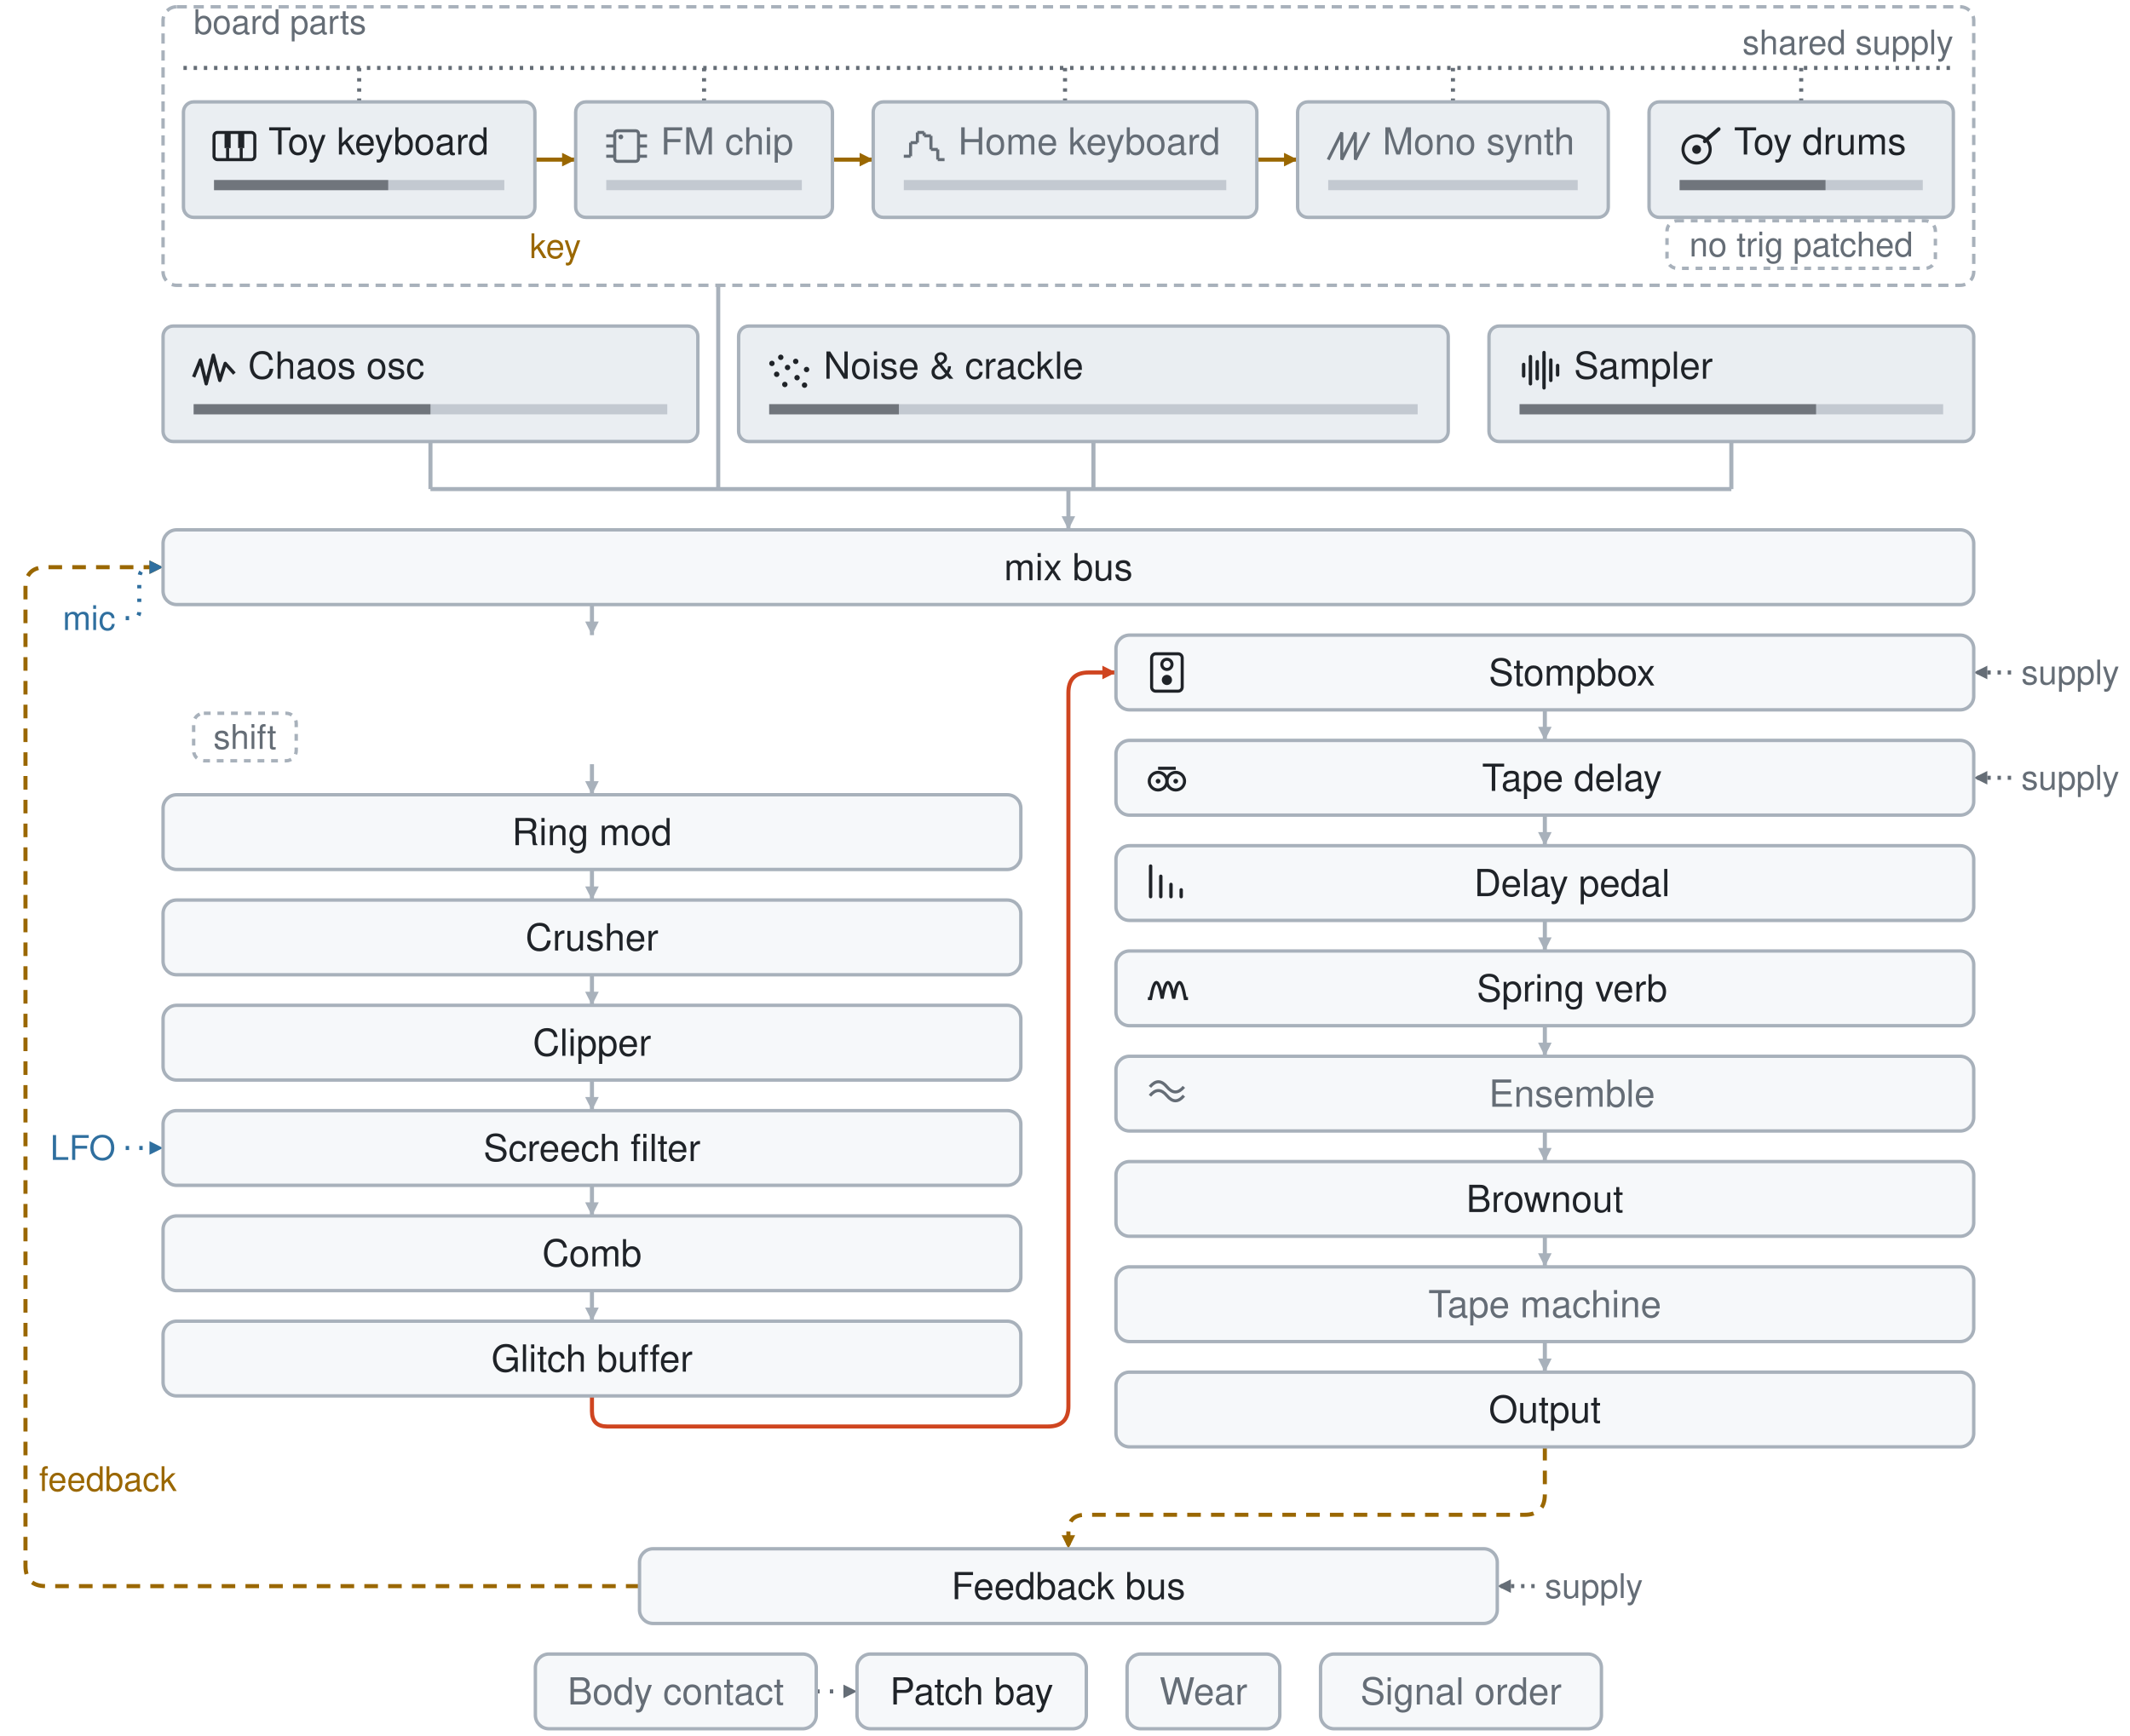
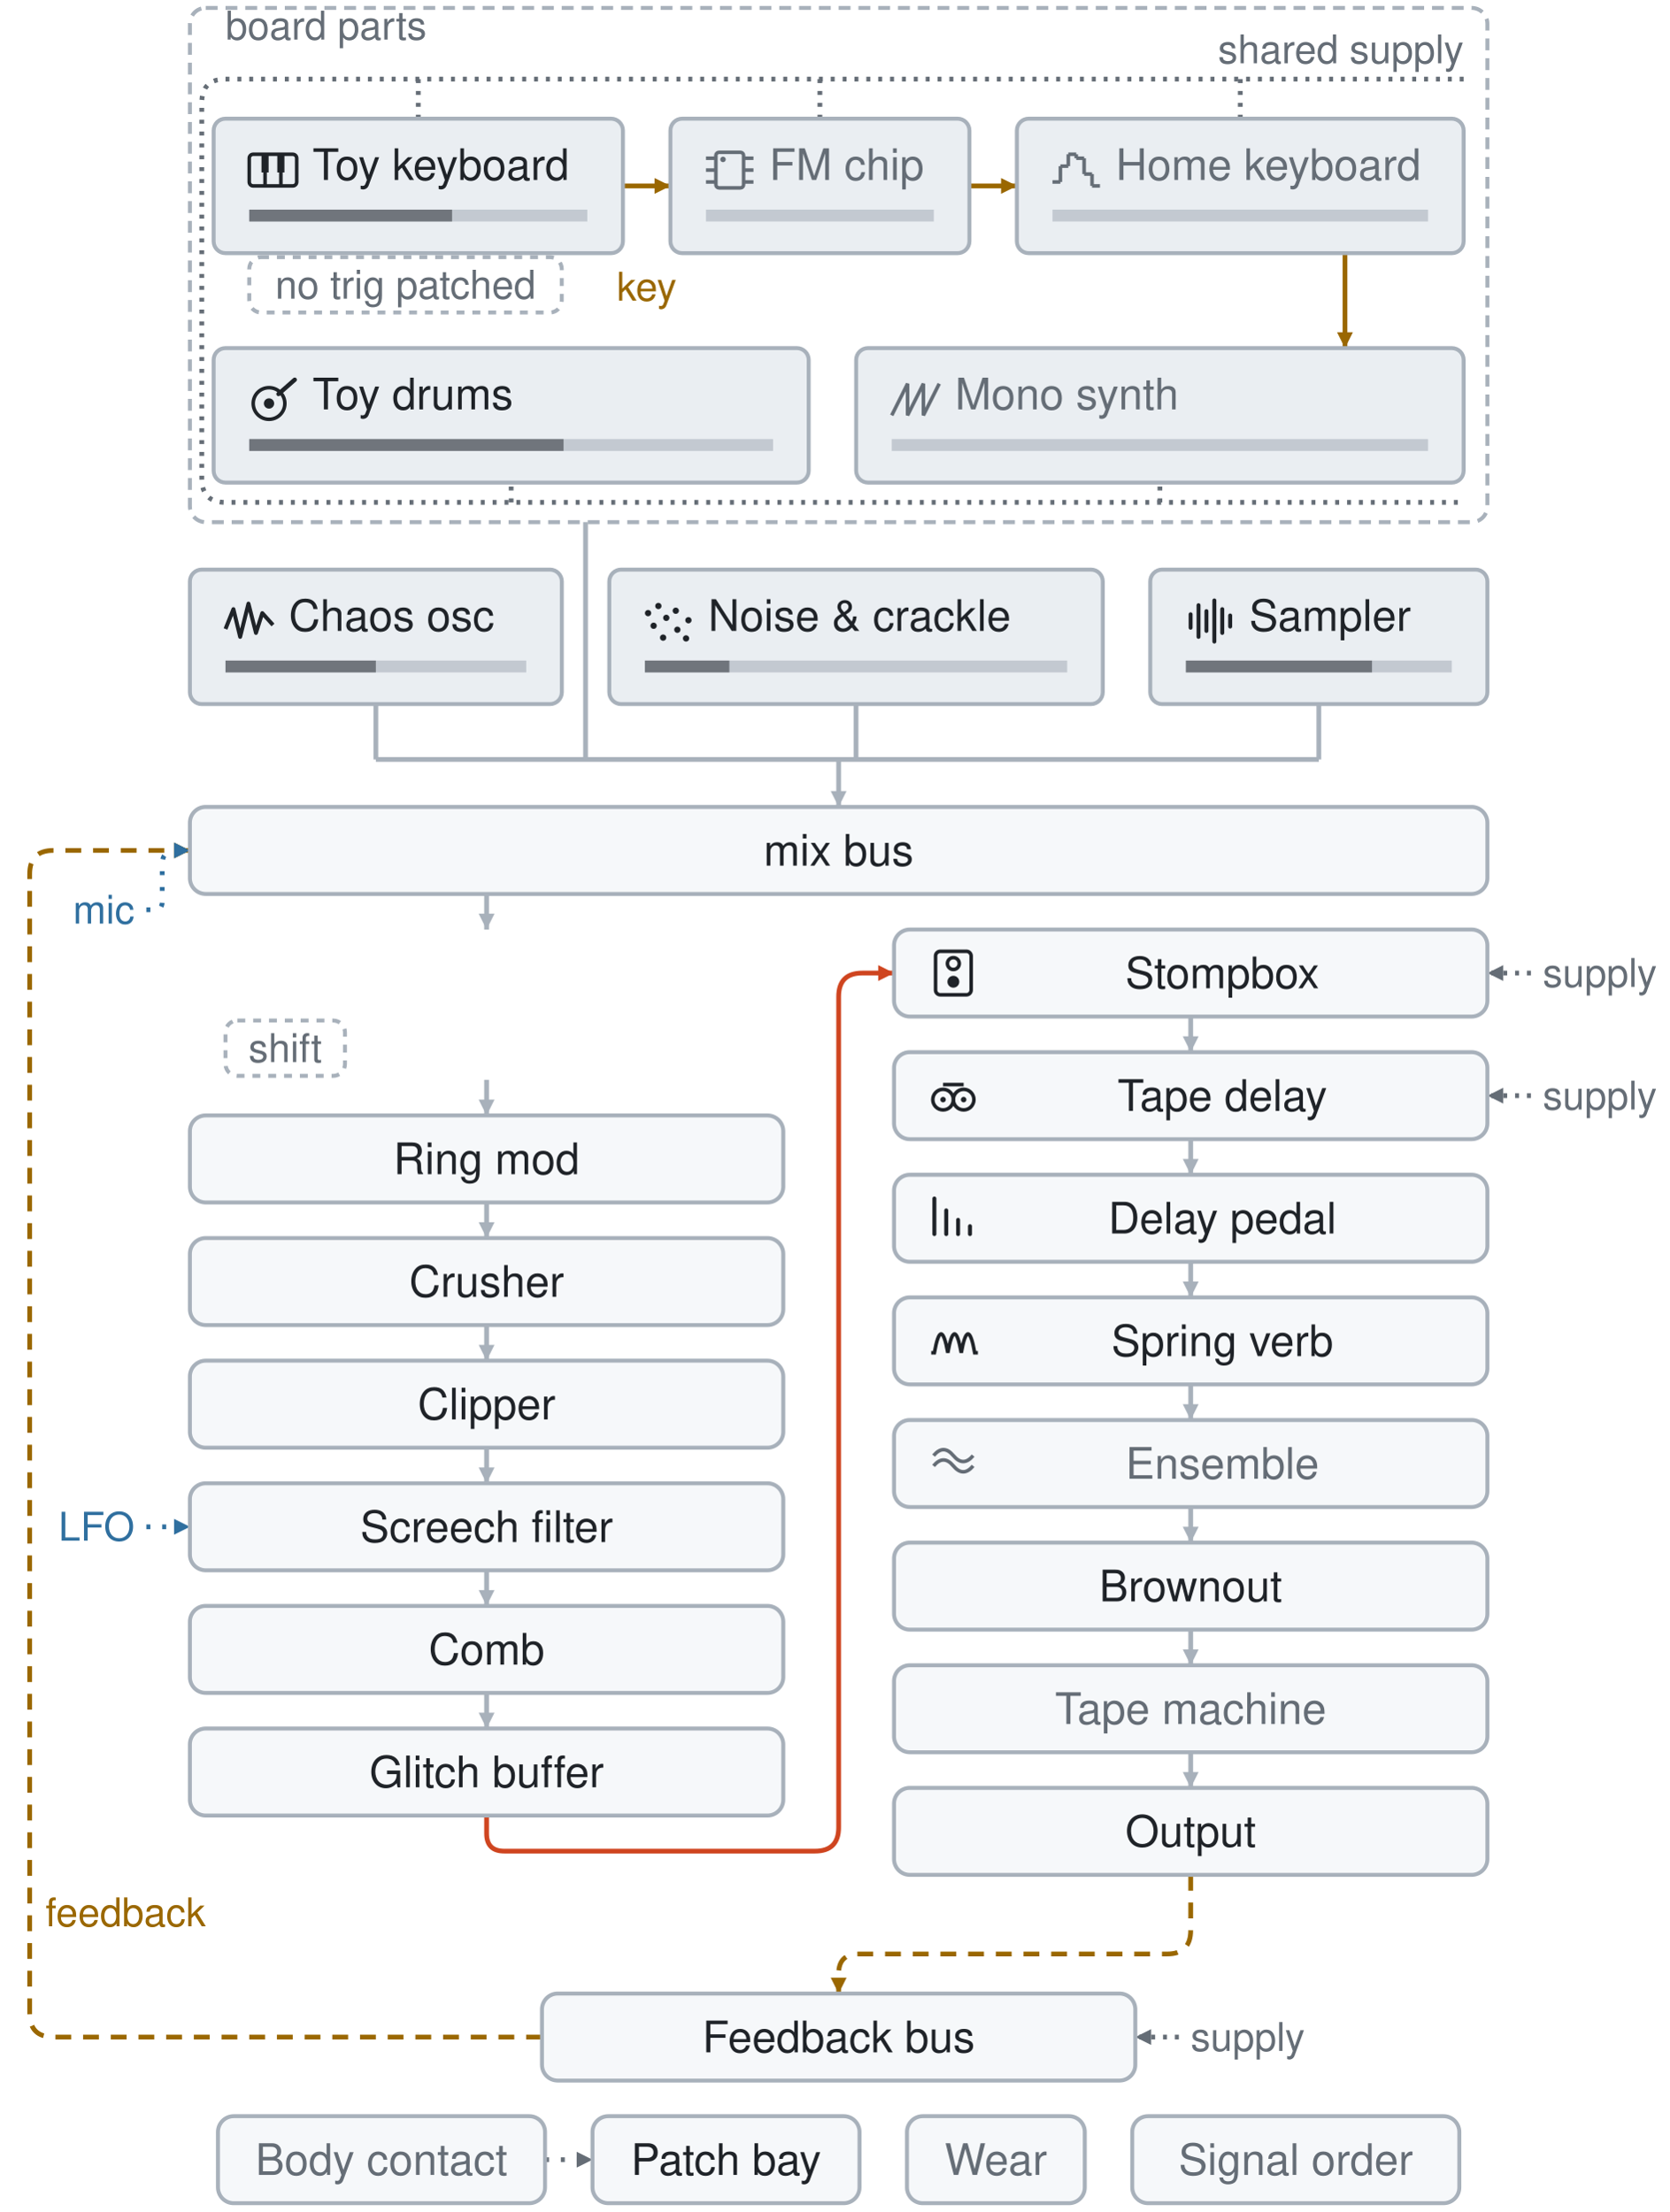
- <svg xmlns="http://www.w3.org/2000/svg" viewBox="0 0 627 511" width="627" height="511" font-family="Helvetica, Arial, sans-serif">
-   <g class="wire">
-     <path class="line" d="M 54 20 L 575 20" fill="none" stroke="#656d76" stroke-width="1.2" stroke-dasharray="1 2" />
-     <path class="head" d="" fill="#656d76" />
-     <text x="575" y="16" fill="#656d76" font-size="10" text-anchor="end">shared supply</text>
+ <svg xmlns="http://www.w3.org/2000/svg" viewBox="0 0 422 559" width="422" height="559" font-family="Helvetica, Arial, sans-serif">
+   <g class="wire">
+     <path class="line" d="M 370 20 L 57 20 Q 51 20 51 26 L 51 121 Q 51 127 57 127 L 370 127" fill="none" stroke="#656d76" stroke-width="1.2" stroke-dasharray="1 2" />
+     <path class="head" d="" fill="#656d76" />
+     <text x="370" y="16" fill="#656d76" font-size="10" text-anchor="end">shared supply</text>
  </g>
  <g class="wire">
    <path class="line" d="M 105.73 20 L 105.73 30" fill="none" stroke="#656d76" stroke-width="1.2" stroke-dasharray="1 2" />
    <path class="head" d="" fill="#656d76" />
  </g>
  <g class="wire">
-     <path class="line" d="M 530.21 20 L 530.21 30" fill="none" stroke="#656d76" stroke-width="1.2" stroke-dasharray="1 2" />
-     <path class="head" d="" fill="#656d76" />
-   </g>
-   <g class="wire">
-     <path class="line" d="M 207.25 20 L 207.25 30" fill="none" stroke="#656d76" stroke-width="1.2" stroke-dasharray="1 2" />
-     <path class="head" d="" fill="#656d76" />
-   </g>
-   <g class="wire">
-     <path class="line" d="M 313.51 20 L 313.51 30" fill="none" stroke="#656d76" stroke-width="1.2" stroke-dasharray="1 2" />
-     <path class="head" d="" fill="#656d76" />
-   </g>
-   <g class="wire">
-     <path class="line" d="M 427.7 20 L 427.7 30" fill="none" stroke="#656d76" stroke-width="1.2" stroke-dasharray="1 2" />
-     <path class="head" d="" fill="#656d76" />
-   </g>
-   <g class="wire">
-     <path class="line" d="M 157.46 47 L 169.46 47" fill="none" stroke="#9a6700" stroke-width="1.2" />
-     <path class="head" d="M 169.46 47 L 165.46 49 L 165.46 45 Z" fill="#9a6700" />
-     <text x="163.457" y="76" fill="#9a6700" font-size="10" text-anchor="middle">key</text>
-   </g>
-   <g class="wire">
-     <path class="line" d="M 245.04 47 L 257.04 47" fill="none" stroke="#9a6700" stroke-width="1.2" />
-     <path class="head" d="M 257.04 47 L 253.04 49 L 253.04 45 Z" fill="#9a6700" />
-   </g>
-   <g class="wire">
-     <path class="line" d="M 369.97 47 L 381.97 47" fill="none" stroke="#9a6700" stroke-width="1.2" />
-     <path class="head" d="M 381.97 47 L 377.97 49 L 377.97 45 Z" fill="#9a6700" />
-   </g>
-   <g class="wire">
-     <path class="line" d="M 211.42 84 L 211.42 144" fill="none" stroke="#a8b1bb" stroke-width="1.2" />
-     <path class="head" d="" fill="#a8b1bb" />
-   </g>
-   <g class="wire">
-     <path class="line" d="M 126.71 130 L 126.71 144" fill="none" stroke="#a8b1bb" stroke-width="1.2" />
-     <path class="head" d="" fill="#a8b1bb" />
-   </g>
-   <g class="wire">
-     <path class="line" d="M 321.87 130 L 321.87 144" fill="none" stroke="#a8b1bb" stroke-width="1.2" />
-     <path class="head" d="" fill="#a8b1bb" />
-   </g>
-   <g class="wire">
-     <path class="line" d="M 509.65 130 L 509.65 144" fill="none" stroke="#a8b1bb" stroke-width="1.2" />
-     <path class="head" d="" fill="#a8b1bb" />
-   </g>
-   <g class="wire">
-     <path class="line" d="M 126.71 144 L 509.65 144" fill="none" stroke="#a8b1bb" stroke-width="1.2" />
-     <path class="head" d="" fill="#a8b1bb" />
-   </g>
-   <g class="wire">
-     <path class="line" d="M 314.5 144 L 314.5 156" fill="none" stroke="#a8b1bb" stroke-width="1.2" />
-     <path class="head" d="M 314.5 156 L 312.5 152 L 316.5 152 Z" fill="#a8b1bb" />
-   </g>
-   <g class="wire">
-     <path class="line" d="M 174.25 178 L 174.25 187" fill="none" stroke="#a8b1bb" stroke-width="1.2" />
-     <path class="head" d="M 174.25 187 L 172.25 183 L 176.25 183 Z" fill="#a8b1bb" />
-   </g>
-   <g class="wire">
-     <path class="line" d="M 174.25 225 L 174.25 234" fill="none" stroke="#a8b1bb" stroke-width="1.2" />
-     <path class="head" d="M 174.25 234 L 172.25 230 L 176.25 230 Z" fill="#a8b1bb" />
-   </g>
-   <g class="wire">
-     <path class="line" d="M 174.25 256 L 174.25 265" fill="none" stroke="#a8b1bb" stroke-width="1.2" />
-     <path class="head" d="M 174.25 265 L 172.25 261 L 176.25 261 Z" fill="#a8b1bb" />
-   </g>
-   <g class="wire">
-     <path class="line" d="M 174.25 287 L 174.25 296" fill="none" stroke="#a8b1bb" stroke-width="1.2" />
-     <path class="head" d="M 174.25 296 L 172.25 292 L 176.25 292 Z" fill="#a8b1bb" />
-   </g>
-   <g class="wire">
-     <path class="line" d="M 174.25 318 L 174.25 327" fill="none" stroke="#a8b1bb" stroke-width="1.2" />
-     <path class="head" d="M 174.25 327 L 172.25 323 L 176.25 323 Z" fill="#a8b1bb" />
-   </g>
-   <g class="wire">
-     <path class="line" d="M 174.25 349 L 174.25 358" fill="none" stroke="#a8b1bb" stroke-width="1.2" />
-     <path class="head" d="M 174.25 358 L 172.25 354 L 176.25 354 Z" fill="#a8b1bb" />
-   </g>
-   <g class="wire">
-     <path class="line" d="M 174.25 380 L 174.25 389" fill="none" stroke="#a8b1bb" stroke-width="1.2" />
-     <path class="head" d="M 174.25 389 L 172.25 385 L 176.25 385 Z" fill="#a8b1bb" />
-   </g>
-   <g class="wire">
-     <path class="line" d="M 454.75 209 L 454.75 218" fill="none" stroke="#a8b1bb" stroke-width="1.2" />
-     <path class="head" d="M 454.75 218 L 452.75 214 L 456.75 214 Z" fill="#a8b1bb" />
-   </g>
-   <g class="wire">
-     <path class="line" d="M 454.75 240 L 454.75 249" fill="none" stroke="#a8b1bb" stroke-width="1.2" />
-     <path class="head" d="M 454.75 249 L 452.75 245 L 456.75 245 Z" fill="#a8b1bb" />
-   </g>
-   <g class="wire">
-     <path class="line" d="M 454.75 271 L 454.75 280" fill="none" stroke="#a8b1bb" stroke-width="1.2" />
-     <path class="head" d="M 454.75 280 L 452.75 276 L 456.75 276 Z" fill="#a8b1bb" />
-   </g>
-   <g class="wire">
-     <path class="line" d="M 454.75 302 L 454.75 311" fill="none" stroke="#a8b1bb" stroke-width="1.2" />
-     <path class="head" d="M 454.75 311 L 452.75 307 L 456.75 307 Z" fill="#a8b1bb" />
-   </g>
-   <g class="wire">
-     <path class="line" d="M 454.75 333 L 454.75 342" fill="none" stroke="#a8b1bb" stroke-width="1.2" />
-     <path class="head" d="M 454.75 342 L 452.75 338 L 456.75 338 Z" fill="#a8b1bb" />
-   </g>
-   <g class="wire">
-     <path class="line" d="M 454.75 364 L 454.75 373" fill="none" stroke="#a8b1bb" stroke-width="1.2" />
-     <path class="head" d="M 454.75 373 L 452.75 369 L 456.75 369 Z" fill="#a8b1bb" />
-   </g>
-   <g class="wire">
-     <path class="line" d="M 454.75 395 L 454.75 404" fill="none" stroke="#a8b1bb" stroke-width="1.2" />
-     <path class="head" d="M 454.75 404 L 452.75 400 L 456.75 400 Z" fill="#a8b1bb" />
-   </g>
-   <g class="wire">
-     <path class="line" d="M 174.25 411 L 174.25 415.5 Q 174.25 420 178.75 420 L 308.5 420 Q 314.5 420 314.5 414 L 314.5 204 Q 314.5 198 320.5 198 L 328.5 198" fill="none" stroke="#cf4520" stroke-width="1.2" />
-     <path class="head" d="M 328.5 198 L 324.5 200 L 324.5 196 Z" fill="#cf4520" />
-   </g>
-   <g class="wire">
-     <path class="line" d="M 454.75 426 L 454.75 440 Q 454.75 446 448.75 446 L 319.5 446 Q 314.5 446 314.5 451 L 314.5 456" fill="none" stroke="#9a6700" stroke-width="1.2" stroke-dasharray="4 3" />
-     <path class="head" d="M 314.5 456 L 312.5 452 L 316.5 452 Z" fill="#9a6700" />
-   </g>
-   <g class="wire">
-     <path class="line" d="M 188.25 467 L 13.5 467 Q 7.5 467 7.5 461 L 7.5 173 Q 7.5 167 13.5 167 L 48 167" fill="none" stroke="#9a6700" stroke-width="1.2" stroke-dasharray="4 3" />
-     <path class="head" d="M 48 167 L 44 169 L 44 165 Z" fill="#9a6700" />
-     <text x="11.5" y="439" fill="#9a6700" font-size="10" text-anchor="start">feedback</text>
-   </g>
-   <g class="wire">
-     <path class="line" d="M 240.28 498 L 252.28 498" fill="none" stroke="#656d76" stroke-width="1.2" stroke-dasharray="1 3" />
-     <path class="head" d="M 252.28 498 L 248.28 500 L 248.28 496 Z" fill="#656d76" />
-   </g>
-   <g class="wire">
-     <path class="line" d="M 37 182 L 39 182 Q 41 182 41 180 L 41 170.5 Q 41 167 44.5 167 L 48 167" fill="none" stroke="#2f6f9f" stroke-width="1.2" stroke-dasharray="1 3" />
-     <path class="head" d="M 48 167 L 44 169 L 44 165 Z" fill="#2f6f9f" />
-   </g>
-   <g class="wire">
-     <path class="line" d="M 592 198 L 581 198" fill="none" stroke="#656d76" stroke-width="1.2" stroke-dasharray="1 2" />
-     <path class="head" d="M 581 198 L 585 196 L 585 200 Z" fill="#656d76" />
-   </g>
-   <g class="wire">
-     <path class="line" d="M 592 229 L 581 229" fill="none" stroke="#656d76" stroke-width="1.2" stroke-dasharray="1 2" />
-     <path class="head" d="M 581 229 L 585 227 L 585 231 Z" fill="#656d76" />
-   </g>
-   <g class="wire">
-     <path class="line" d="M 37 338 L 48 338" fill="none" stroke="#2f6f9f" stroke-width="1.2" stroke-dasharray="1 3" />
-     <path class="head" d="M 48 338 L 44 340 L 44 336 Z" fill="#2f6f9f" />
-   </g>
-   <g class="wire">
-     <path class="line" d="M 451.75 467 L 440.75 467" fill="none" stroke="#656d76" stroke-width="1.2" stroke-dasharray="1 2" />
-     <path class="head" d="M 440.75 467 L 444.75 465 L 444.75 469 Z" fill="#656d76" />
-   </g>
-   <g class="node">
-     <rect x="48" y="2" width="533" height="82" rx="4" fill="none" stroke="#a8b1bb" stroke-dasharray="3 2" />
+     <path class="line" d="M 129.21 127 L 129.21 122" fill="none" stroke="#656d76" stroke-width="1.2" stroke-dasharray="1 2" />
+     <path class="head" d="" fill="#656d76" />
+   </g>
+   <g class="wire">
+     <path class="line" d="M 207.26 20 L 207.26 30" fill="none" stroke="#656d76" stroke-width="1.2" stroke-dasharray="1 2" />
+     <path class="head" d="" fill="#656d76" />
+   </g>
+   <g class="wire">
+     <path class="line" d="M 313.53 20 L 313.53 30" fill="none" stroke="#656d76" stroke-width="1.2" stroke-dasharray="1 2" />
+     <path class="head" d="" fill="#656d76" />
+   </g>
+   <g class="wire">
+     <path class="line" d="M 293.21 127 L 293.21 122" fill="none" stroke="#656d76" stroke-width="1.2" stroke-dasharray="1 2" />
+     <path class="head" d="" fill="#656d76" />
+   </g>
+   <g class="wire">
+     <path class="line" d="M 157.47 47 L 169.47 47" fill="none" stroke="#9a6700" stroke-width="1.2" />
+     <path class="head" d="M 169.47 47 L 165.47 49 L 165.47 45 Z" fill="#9a6700" />
+     <text x="163.467" y="76" fill="#9a6700" font-size="10" text-anchor="middle">key</text>
+   </g>
+   <g class="wire">
+     <path class="line" d="M 245.06 47 L 257.06 47" fill="none" stroke="#9a6700" stroke-width="1.2" />
+     <path class="head" d="M 257.06 47 L 253.06 49 L 253.06 45 Z" fill="#9a6700" />
+   </g>
+   <g class="wire">
+     <path class="line" d="M 340 64 L 340 88" fill="none" stroke="#9a6700" stroke-width="1.2" />
+     <path class="head" d="M 340 88 L 338 84 L 342 84 Z" fill="#9a6700" />
+   </g>
+   <g class="wire">
+     <path class="line" d="M 148.02 132 L 148.02 192" fill="none" stroke="#a8b1bb" stroke-width="1.2" />
+     <path class="head" d="" fill="#a8b1bb" />
+   </g>
+   <g class="wire">
+     <path class="line" d="M 95.01 178 L 95.01 192" fill="none" stroke="#a8b1bb" stroke-width="1.2" />
+     <path class="head" d="" fill="#a8b1bb" />
+   </g>
+   <g class="wire">
+     <path class="line" d="M 216.4 178 L 216.4 192" fill="none" stroke="#a8b1bb" stroke-width="1.2" />
+     <path class="head" d="" fill="#a8b1bb" />
+   </g>
+   <g class="wire">
+     <path class="line" d="M 333.39 178 L 333.39 192" fill="none" stroke="#a8b1bb" stroke-width="1.2" />
+     <path class="head" d="" fill="#a8b1bb" />
+   </g>
+   <g class="wire">
+     <path class="line" d="M 95.01 192 L 333.39 192" fill="none" stroke="#a8b1bb" stroke-width="1.2" />
+     <path class="head" d="" fill="#a8b1bb" />
+   </g>
+   <g class="wire">
+     <path class="line" d="M 212 192 L 212 204" fill="none" stroke="#a8b1bb" stroke-width="1.2" />
+     <path class="head" d="M 212 204 L 210 200 L 214 200 Z" fill="#a8b1bb" />
+   </g>
+   <g class="wire">
+     <path class="line" d="M 123 226 L 123 235" fill="none" stroke="#a8b1bb" stroke-width="1.2" />
+     <path class="head" d="M 123 235 L 121 231 L 125 231 Z" fill="#a8b1bb" />
+   </g>
+   <g class="wire">
+     <path class="line" d="M 123 273 L 123 282" fill="none" stroke="#a8b1bb" stroke-width="1.2" />
+     <path class="head" d="M 123 282 L 121 278 L 125 278 Z" fill="#a8b1bb" />
+   </g>
+   <g class="wire">
+     <path class="line" d="M 123 304 L 123 313" fill="none" stroke="#a8b1bb" stroke-width="1.2" />
+     <path class="head" d="M 123 313 L 121 309 L 125 309 Z" fill="#a8b1bb" />
+   </g>
+   <g class="wire">
+     <path class="line" d="M 123 335 L 123 344" fill="none" stroke="#a8b1bb" stroke-width="1.2" />
+     <path class="head" d="M 123 344 L 121 340 L 125 340 Z" fill="#a8b1bb" />
+   </g>
+   <g class="wire">
+     <path class="line" d="M 123 366 L 123 375" fill="none" stroke="#a8b1bb" stroke-width="1.2" />
+     <path class="head" d="M 123 375 L 121 371 L 125 371 Z" fill="#a8b1bb" />
+   </g>
+   <g class="wire">
+     <path class="line" d="M 123 397 L 123 406" fill="none" stroke="#a8b1bb" stroke-width="1.2" />
+     <path class="head" d="M 123 406 L 121 402 L 125 402 Z" fill="#a8b1bb" />
+   </g>
+   <g class="wire">
+     <path class="line" d="M 123 428 L 123 437" fill="none" stroke="#a8b1bb" stroke-width="1.2" />
+     <path class="head" d="M 123 437 L 121 433 L 125 433 Z" fill="#a8b1bb" />
+   </g>
+   <g class="wire">
+     <path class="line" d="M 301 257 L 301 266" fill="none" stroke="#a8b1bb" stroke-width="1.2" />
+     <path class="head" d="M 301 266 L 299 262 L 303 262 Z" fill="#a8b1bb" />
+   </g>
+   <g class="wire">
+     <path class="line" d="M 301 288 L 301 297" fill="none" stroke="#a8b1bb" stroke-width="1.2" />
+     <path class="head" d="M 301 297 L 299 293 L 303 293 Z" fill="#a8b1bb" />
+   </g>
+   <g class="wire">
+     <path class="line" d="M 301 319 L 301 328" fill="none" stroke="#a8b1bb" stroke-width="1.2" />
+     <path class="head" d="M 301 328 L 299 324 L 303 324 Z" fill="#a8b1bb" />
+   </g>
+   <g class="wire">
+     <path class="line" d="M 301 350 L 301 359" fill="none" stroke="#a8b1bb" stroke-width="1.2" />
+     <path class="head" d="M 301 359 L 299 355 L 303 355 Z" fill="#a8b1bb" />
+   </g>
+   <g class="wire">
+     <path class="line" d="M 301 381 L 301 390" fill="none" stroke="#a8b1bb" stroke-width="1.2" />
+     <path class="head" d="M 301 390 L 299 386 L 303 386 Z" fill="#a8b1bb" />
+   </g>
+   <g class="wire">
+     <path class="line" d="M 301 412 L 301 421" fill="none" stroke="#a8b1bb" stroke-width="1.2" />
+     <path class="head" d="M 301 421 L 299 417 L 303 417 Z" fill="#a8b1bb" />
+   </g>
+   <g class="wire">
+     <path class="line" d="M 301 443 L 301 452" fill="none" stroke="#a8b1bb" stroke-width="1.2" />
+     <path class="head" d="M 301 452 L 299 448 L 303 448 Z" fill="#a8b1bb" />
+   </g>
+   <g class="wire">
+     <path class="line" d="M 123 459 L 123 463.5 Q 123 468 127.5 468 L 206 468 Q 212 468 212 462 L 212 252 Q 212 246 218 246 L 226 246" fill="none" stroke="#cf4520" stroke-width="1.2" />
+     <path class="head" d="M 226 246 L 222 248 L 222 244 Z" fill="#cf4520" />
+   </g>
+   <g class="wire">
+     <path class="line" d="M 301 474 L 301 488 Q 301 494 295 494 L 217 494 Q 212 494 212 499 L 212 504" fill="none" stroke="#9a6700" stroke-width="1.2" stroke-dasharray="4 3" />
+     <path class="head" d="M 212 504 L 210 500 L 214 500 Z" fill="#9a6700" />
+   </g>
+   <g class="wire">
+     <path class="line" d="M 137 515 L 13.5 515 Q 7.5 515 7.5 509 L 7.5 221 Q 7.5 215 13.5 215 L 48 215" fill="none" stroke="#9a6700" stroke-width="1.2" stroke-dasharray="4 3" />
+     <path class="head" d="M 48 215 L 44 217 L 44 213 Z" fill="#9a6700" />
+     <text x="11.5" y="487" fill="#9a6700" font-size="10" text-anchor="start">feedback</text>
+   </g>
+   <g class="wire">
+     <path class="line" d="M 137.78 546 L 149.78 546" fill="none" stroke="#656d76" stroke-width="1.2" stroke-dasharray="1 3" />
+     <path class="head" d="M 149.78 546 L 145.78 548 L 145.78 544 Z" fill="#656d76" />
+   </g>
+   <g class="wire">
+     <path class="line" d="M 37 230 L 39 230 Q 41 230 41 228 L 41 218.5 Q 41 215 44.5 215 L 48 215" fill="none" stroke="#2f6f9f" stroke-width="1.2" stroke-dasharray="1 3" />
+     <path class="head" d="M 48 215 L 44 217 L 44 213 Z" fill="#2f6f9f" />
+   </g>
+   <g class="wire">
+     <path class="line" d="M 387 246 L 376 246" fill="none" stroke="#656d76" stroke-width="1.2" stroke-dasharray="1 2" />
+     <path class="head" d="M 376 246 L 380 244 L 380 248 Z" fill="#656d76" />
+   </g>
+   <g class="wire">
+     <path class="line" d="M 387 277 L 376 277" fill="none" stroke="#656d76" stroke-width="1.2" stroke-dasharray="1 2" />
+     <path class="head" d="M 376 277 L 380 275 L 380 279 Z" fill="#656d76" />
+   </g>
+   <g class="wire">
+     <path class="line" d="M 37 386 L 48 386" fill="none" stroke="#2f6f9f" stroke-width="1.2" stroke-dasharray="1 3" />
+     <path class="head" d="M 48 386 L 44 388 L 44 384 Z" fill="#2f6f9f" />
+   </g>
+   <g class="wire">
+     <path class="line" d="M 298 515 L 287 515" fill="none" stroke="#656d76" stroke-width="1.2" stroke-dasharray="1 2" />
+     <path class="head" d="M 287 515 L 291 513 L 291 517 Z" fill="#656d76" />
+   </g>
+   <g class="node">
+     <rect x="48" y="2" width="328" height="130" rx="4" fill="none" stroke="#a8b1bb" stroke-dasharray="3 2" />
    <text x="57" y="10" fill="#656d76" font-size="10" text-anchor="start">board parts</text>
  </g>
  <g class="node">
-     <rect class="box" x="54" y="30" width="103.457" height="34" rx="3" fill="#eaeef2" stroke="#a8b1bb" stroke-width="1" />
+     <rect class="box" x="54" y="30" width="103.467" height="34" rx="3" fill="#eaeef2" stroke="#a8b1bb" stroke-width="1" />
    <g class="glyph">
      <rect x="63" y="39" width="12" height="8" rx="1" fill="none" stroke="#1f2328" stroke-width="0.9" />
      <path d="M 67 43.6 V 47 M 71 43.6 V 47" stroke="#1f2328" stroke-width="0.9" />
      <rect x="66.1" y="39" width="1.8" height="4.6" fill="#1f2328" />
      <rect x="70.1" y="39" width="1.8" height="4.6" fill="#1f2328" />
    </g>
    <text x="79" y="45.5" fill="#1f2328" font-size="11" text-anchor="start">Toy keyboard</text>
-     <rect x="63" y="53" width="85.457" height="3" fill="#a8b1bb" fill-opacity="0.6" />
-     <rect x="63" y="53" width="51.274" height="3" fill="#1f2328" fill-opacity="0.5" />
-   </g>
-   <g class="node">
-     <rect class="box" x="485.424" y="30" width="89.576" height="34" rx="3" fill="#eaeef2" stroke="#a8b1bb" stroke-width="1" />
-     <g class="glyph">
-       <circle cx="499.424" cy="44" r="4" fill="none" stroke="#1f2328" stroke-width="0.9" />
-       <circle cx="499.424" cy="44" r="1.3" fill="#1f2328" />
-       <path d="M 505.924 38 L 501.824 41.6" stroke="#1f2328" stroke-width="1.1" stroke-linecap="round" />
-     </g>
-     <text x="510.424" y="45.5" fill="#1f2328" font-size="11" text-anchor="start">Toy drums</text>
-     <rect x="494.424" y="53" width="71.576" height="3" fill="#a8b1bb" fill-opacity="0.6" />
-     <rect x="494.424" y="53" width="42.946" height="3" fill="#1f2328" fill-opacity="0.5" />
-   </g>
-   <g class="node">
-     <rect class="box" x="169.457" y="30" width="75.585" height="34" rx="3" fill="#eaeef2" stroke="#a8b1bb" stroke-width="1" />
-     <g class="glyph">
-       <rect x="180.957" y="38.5" width="7" height="9" rx="0.8" fill="none" stroke="#656d76" stroke-width="0.9" />
-       <path d="M 178.457 40 h 2.5 M 187.957 40 h 2.5 M 178.457 43 h 2.5 M 187.957 43 h 2.5 M 178.457 46 h 2.5 M 187.957 46 h 2.5" stroke="#656d76" stroke-width="0.9" />
-       <circle cx="182.757" cy="40.3" r="0.7" fill="#656d76" />
-     </g>
-     <text x="194.457" y="45.5" fill="#656d76" font-size="11" text-anchor="start">FM chip</text>
-     <rect x="178.457" y="53" width="57.585" height="3" fill="#a8b1bb" fill-opacity="0.6" />
-   </g>
-   <g class="node">
-     <rect class="box" x="257.043" y="30" width="112.932" height="34" rx="3" fill="#eaeef2" stroke="#a8b1bb" stroke-width="1" />
-     <g class="glyph">
-       <path d="M 266.043 46 h 2 M 268.043 42 h 2 M 270.043 39 h 2 M 272.043 40 h 2 M 274.043 44 h 2 M 276.043 47 h 2 M 268.043 46 V 42 M 270.043 42 V 39 M 272.043 39 V 40 M 274.043 40 V 44 M 276.043 44 V 47" fill="none" stroke="#656d76" stroke-width="0.9" stroke-linejoin="miter" />
-     </g>
-     <text x="282.043" y="45.5" fill="#656d76" font-size="11" text-anchor="start">Home keyboard</text>
-     <rect x="266.043" y="53" width="94.932" height="3" fill="#a8b1bb" fill-opacity="0.6" />
-   </g>
-   <g class="node">
-     <rect class="box" x="381.974" y="30" width="91.449" height="34" rx="3" fill="#eaeef2" stroke="#a8b1bb" stroke-width="1" />
-     <g class="glyph">
-       <path d="M 390.974 47 L 394.974 39 V 47 L 398.974 39 V 47 L 402.974 39" fill="none" stroke="#656d76" stroke-width="0.9" stroke-linejoin="miter" />
-     </g>
-     <text x="406.974" y="45.5" fill="#656d76" font-size="11" text-anchor="start">Mono synth</text>
-     <rect x="390.974" y="53" width="73.449" height="3" fill="#a8b1bb" fill-opacity="0.6" />
-   </g>
-   <g class="node">
-     <rect class="box" x="48" y="96" width="157.424" height="34" rx="3" fill="#eaeef2" stroke="#a8b1bb" stroke-width="1" />
-     <g class="glyph">
-       <path d="M 57 111 L 59 106 L 60.7 113 L 62.8 104.6 L 64.7 112 L 66.3 107 L 69 110" fill="none" stroke="#1f2328" stroke-width="1" stroke-linejoin="round" />
-     </g>
-     <text x="73" y="111.5" fill="#1f2328" font-size="11" text-anchor="start">Chaos osc</text>
-     <rect x="57" y="119" width="139.424" height="3" fill="#a8b1bb" fill-opacity="0.6" />
-     <rect x="57" y="119" width="69.712" height="3" fill="#1f2328" fill-opacity="0.5" />
-   </g>
-   <g class="node">
-     <rect class="box" x="217.424" y="96" width="208.884" height="34" rx="3" fill="#eaeef2" stroke="#a8b1bb" stroke-width="1" />
-     <g class="glyph">
-       <path d="M 227.224 106.2 a 0.8 0.8 0 1 0 0.01 0 M 229.824 104.4 a 0.8 0.8 0 1 0 0.01 0 M 228.624 109.4 a 0.8 0.8 0 1 0 0.01 0 M 231.824 107.4 a 0.8 0.8 0 1 0 0.01 0 M 231.024 112.4 a 0.8 0.8 0 1 0 0.01 0 M 234.224 105.6 a 0.8 0.8 0 1 0 0.01 0 M 234.624 110.4 a 0.8 0.8 0 1 0 0.01 0 M 237.424 108 a 0.8 0.8 0 1 0 0.01 0 M 236.824 112.6 a 0.8 0.8 0 1 0 0.01 0" fill="#1f2328" />
-     </g>
-     <text x="242.424" y="111.5" fill="#1f2328" font-size="11" text-anchor="start">Noise &amp; crackle</text>
-     <rect x="226.424" y="119" width="190.884" height="3" fill="#a8b1bb" fill-opacity="0.6" />
-     <rect x="226.424" y="119" width="38.177" height="3" fill="#1f2328" fill-opacity="0.5" />
-   </g>
-   <g class="node">
-     <rect class="box" x="438.308" y="96" width="142.692" height="34" rx="3" fill="#eaeef2" stroke="#a8b1bb" stroke-width="1" />
-     <g class="glyph">
-       <path d="M 448.508 107.3 v 3.4 M 450.508 105 v 8 M 452.508 106.5 v 5 M 454.508 103.8 v 10.4 M 456.508 106 v 6 M 458.508 107.6 v 2.8" stroke="#1f2328" stroke-width="1" stroke-linecap="round" />
-     </g>
-     <text x="463.308" y="111.5" fill="#1f2328" font-size="11" text-anchor="start">Sampler</text>
-     <rect x="447.308" y="119" width="124.692" height="3" fill="#a8b1bb" fill-opacity="0.6" />
-     <rect x="447.308" y="119" width="87.285" height="3" fill="#1f2328" fill-opacity="0.5" />
-   </g>
-   <g class="node">
-     <rect class="box" x="48" y="156" width="533" height="22" rx="4" fill="#f6f8fa" stroke="#a8b1bb" stroke-width="1" />
-     <text x="314.5" y="170.85" fill="#1f2328" font-size="11" text-anchor="middle">mix bus</text>
+     <rect x="63" y="53" width="85.467" height="3" fill="#a8b1bb" fill-opacity="0.6" />
+     <rect x="63" y="53" width="51.28" height="3" fill="#1f2328" fill-opacity="0.5" />
+   </g>
+   <g class="node">
+     <rect class="box" x="54" y="88" width="150.427" height="34" rx="3" fill="#eaeef2" stroke="#a8b1bb" stroke-width="1" />
+     <g class="glyph">
+       <circle cx="68" cy="102" r="4" fill="none" stroke="#1f2328" stroke-width="0.9" />
+       <circle cx="68" cy="102" r="1.3" fill="#1f2328" />
+       <path d="M 74.5 96 L 70.4 99.6" stroke="#1f2328" stroke-width="1.1" stroke-linecap="round" />
+     </g>
+     <text x="79" y="103.5" fill="#1f2328" font-size="11" text-anchor="start">Toy drums</text>
+     <rect x="63" y="111" width="132.427" height="3" fill="#a8b1bb" fill-opacity="0.6" />
+     <rect x="63" y="111" width="79.456" height="3" fill="#1f2328" fill-opacity="0.5" />
+   </g>
+   <g class="node">
+     <rect class="box" x="169.467" y="30" width="75.592" height="34" rx="3" fill="#eaeef2" stroke="#a8b1bb" stroke-width="1" />
+     <g class="glyph">
+       <rect x="180.967" y="38.5" width="7" height="9" rx="0.8" fill="none" stroke="#656d76" stroke-width="0.9" />
+       <path d="M 178.467 40 h 2.5 M 187.967 40 h 2.5 M 178.467 43 h 2.5 M 187.967 43 h 2.5 M 178.467 46 h 2.5 M 187.967 46 h 2.5" stroke="#656d76" stroke-width="0.9" />
+       <circle cx="182.767" cy="40.3" r="0.7" fill="#656d76" />
+     </g>
+     <text x="194.467" y="45.5" fill="#656d76" font-size="11" text-anchor="start">FM chip</text>
+     <rect x="178.467" y="53" width="57.592" height="3" fill="#a8b1bb" fill-opacity="0.6" />
+   </g>
+   <g class="node">
+     <rect class="box" x="257.058" y="30" width="112.942" height="34" rx="3" fill="#eaeef2" stroke="#a8b1bb" stroke-width="1" />
+     <g class="glyph">
+       <path d="M 266.058 46 h 2 M 268.058 42 h 2 M 270.058 39 h 2 M 272.058 40 h 2 M 274.058 44 h 2 M 276.058 47 h 2 M 268.058 46 V 42 M 270.058 42 V 39 M 272.058 39 V 40 M 274.058 40 V 44 M 276.058 44 V 47" fill="none" stroke="#656d76" stroke-width="0.9" stroke-linejoin="miter" />
+     </g>
+     <text x="282.058" y="45.5" fill="#656d76" font-size="11" text-anchor="start">Home keyboard</text>
+     <rect x="266.058" y="53" width="94.942" height="3" fill="#a8b1bb" fill-opacity="0.6" />
+   </g>
+   <g class="node">
+     <rect class="box" x="216.427" y="88" width="153.573" height="34" rx="3" fill="#eaeef2" stroke="#a8b1bb" stroke-width="1" />
+     <g class="glyph">
+       <path d="M 225.427 105 L 229.427 97 V 105 L 233.427 97 V 105 L 237.427 97" fill="none" stroke="#656d76" stroke-width="0.9" stroke-linejoin="miter" />
+     </g>
+     <text x="241.427" y="103.5" fill="#656d76" font-size="11" text-anchor="start">Mono synth</text>
+     <rect x="225.427" y="111" width="135.573" height="3" fill="#a8b1bb" fill-opacity="0.6" />
+   </g>
+   <g class="node">
+     <rect class="box" x="48" y="144" width="94.021" height="34" rx="3" fill="#eaeef2" stroke="#a8b1bb" stroke-width="1" />
+     <g class="glyph">
+       <path d="M 57 159 L 59 154 L 60.7 161 L 62.8 152.6 L 64.7 160 L 66.3 155 L 69 158" fill="none" stroke="#1f2328" stroke-width="1" stroke-linejoin="round" />
+     </g>
+     <text x="73" y="159.5" fill="#1f2328" font-size="11" text-anchor="start">Chaos osc</text>
+     <rect x="57" y="167" width="76.021" height="3" fill="#a8b1bb" fill-opacity="0.6" />
+     <rect x="57" y="167" width="38.011" height="3" fill="#1f2328" fill-opacity="0.5" />
+   </g>
+   <g class="node">
+     <rect class="box" x="154.021" y="144" width="124.756" height="34" rx="3" fill="#eaeef2" stroke="#a8b1bb" stroke-width="1" />
+     <g class="glyph">
+       <path d="M 163.821 154.2 a 0.8 0.8 0 1 0 0.01 0 M 166.421 152.4 a 0.8 0.8 0 1 0 0.01 0 M 165.221 157.4 a 0.8 0.8 0 1 0 0.01 0 M 168.421 155.4 a 0.8 0.8 0 1 0 0.01 0 M 167.621 160.4 a 0.8 0.8 0 1 0 0.01 0 M 170.821 153.6 a 0.8 0.8 0 1 0 0.01 0 M 171.221 158.4 a 0.8 0.8 0 1 0 0.01 0 M 174.021 156 a 0.8 0.8 0 1 0 0.01 0 M 173.421 160.6 a 0.8 0.8 0 1 0 0.01 0" fill="#1f2328" />
+     </g>
+     <text x="179.021" y="159.5" fill="#1f2328" font-size="11" text-anchor="start">Noise &amp; crackle</text>
+     <rect x="163.021" y="167" width="106.756" height="3" fill="#a8b1bb" fill-opacity="0.6" />
+     <rect x="163.021" y="167" width="21.351" height="3" fill="#1f2328" fill-opacity="0.5" />
+   </g>
+   <g class="node">
+     <rect class="box" x="290.777" y="144" width="85.223" height="34" rx="3" fill="#eaeef2" stroke="#a8b1bb" stroke-width="1" />
+     <g class="glyph">
+       <path d="M 300.977 155.3 v 3.4 M 302.977 153 v 8 M 304.977 154.5 v 5 M 306.977 151.8 v 10.4 M 308.977 154 v 6 M 310.977 155.6 v 2.8" stroke="#1f2328" stroke-width="1" stroke-linecap="round" />
+     </g>
+     <text x="315.777" y="159.5" fill="#1f2328" font-size="11" text-anchor="start">Sampler</text>
+     <rect x="299.777" y="167" width="67.223" height="3" fill="#a8b1bb" fill-opacity="0.6" />
+     <rect x="299.777" y="167" width="47.056" height="3" fill="#1f2328" fill-opacity="0.5" />
+   </g>
+   <g class="node">
+     <rect class="box" x="48" y="204" width="328" height="22" rx="4" fill="#f6f8fa" stroke="#a8b1bb" stroke-width="1" />
+     <text x="212" y="218.85" fill="#1f2328" font-size="11" text-anchor="middle">mix bus</text>
  </g>
  <g class="node" />
  <g class="node">
-     <rect class="box" x="48" y="234" width="252.5" height="22" rx="4" fill="#f6f8fa" stroke="#a8b1bb" stroke-width="1" />
-     <text x="174.25" y="248.85" fill="#1f2328" font-size="11" text-anchor="middle">Ring mod</text>
-   </g>
-   <g class="node">
-     <rect class="box" x="48" y="265" width="252.5" height="22" rx="4" fill="#f6f8fa" stroke="#a8b1bb" stroke-width="1" />
-     <text x="174.25" y="279.85" fill="#1f2328" font-size="11" text-anchor="middle">Crusher</text>
-   </g>
-   <g class="node">
-     <rect class="box" x="48" y="296" width="252.5" height="22" rx="4" fill="#f6f8fa" stroke="#a8b1bb" stroke-width="1" />
-     <text x="174.25" y="310.85" fill="#1f2328" font-size="11" text-anchor="middle">Clipper</text>
-   </g>
-   <g class="node">
-     <rect class="box" x="48" y="327" width="252.5" height="22" rx="4" fill="#f6f8fa" stroke="#a8b1bb" stroke-width="1" />
-     <text x="174.25" y="341.85" fill="#1f2328" font-size="11" text-anchor="middle">Screech filter</text>
-   </g>
-   <g class="node">
-     <rect class="box" x="48" y="358" width="252.5" height="22" rx="4" fill="#f6f8fa" stroke="#a8b1bb" stroke-width="1" />
-     <text x="174.25" y="372.85" fill="#1f2328" font-size="11" text-anchor="middle">Comb</text>
-   </g>
-   <g class="node">
-     <rect class="box" x="48" y="389" width="252.5" height="22" rx="4" fill="#f6f8fa" stroke="#a8b1bb" stroke-width="1" />
-     <text x="174.25" y="403.85" fill="#1f2328" font-size="11" text-anchor="middle">Glitch buffer</text>
-   </g>
-   <g class="node">
-     <rect class="box" x="328.5" y="187" width="252.5" height="22" rx="4" fill="#f6f8fa" stroke="#a8b1bb" stroke-width="1" />
-     <g class="glyph">
-       <rect x="339" y="192.5" width="9" height="11" rx="1.2" fill="none" stroke="#1f2328" stroke-width="0.9" />
-       <circle cx="343.5" cy="195.6" r="1.5" fill="none" stroke="#1f2328" stroke-width="0.9" />
-       <circle cx="343.5" cy="200.2" r="1.5" fill="#1f2328" />
-     </g>
-     <text x="462.75" y="201.85" fill="#1f2328" font-size="11" text-anchor="middle">Stompbox</text>
-   </g>
-   <g class="node">
-     <rect class="box" x="328.5" y="218" width="252.5" height="22" rx="4" fill="#f6f8fa" stroke="#a8b1bb" stroke-width="1" />
-     <g class="glyph">
-       <circle cx="340.9" cy="230" r="2.6" fill="none" stroke="#1f2328" stroke-width="0.9" />
-       <circle cx="340.9" cy="230" r="0.7" fill="#1f2328" />
-       <circle cx="346.1" cy="230" r="2.6" fill="none" stroke="#1f2328" stroke-width="0.9" />
-       <circle cx="346.1" cy="230" r="0.7" fill="#1f2328" />
-       <path d="M 340.9 226.2 H 346.1" stroke="#1f2328" stroke-width="0.9" />
-     </g>
-     <text x="462.75" y="232.85" fill="#1f2328" font-size="11" text-anchor="middle">Tape delay</text>
-   </g>
-   <g class="node">
-     <rect class="box" x="328.5" y="249" width="252.5" height="22" rx="4" fill="#f6f8fa" stroke="#a8b1bb" stroke-width="1" />
-     <g class="glyph">
-       <path d="M 338.7 264 v -9 M 341.7 264 v -6 M 344.7 264 v -3.6 M 347.7 264 v -2" stroke="#1f2328" stroke-width="1" stroke-linecap="round" />
-     </g>
-     <text x="462.75" y="263.85" fill="#1f2328" font-size="11" text-anchor="middle">Delay pedal</text>
-   </g>
-   <g class="node">
-     <rect class="box" x="328.5" y="280" width="252.5" height="22" rx="4" fill="#f6f8fa" stroke="#a8b1bb" stroke-width="1" />
-     <g class="glyph">
-       <path d="M 337.9 294 h 0.8 q 1.7 -9.5 3.4 0 q 1.7 -9.5 3.4 0 q 1.7 -9.5 3.4 0 h 0.8" fill="none" stroke="#1f2328" stroke-width="0.9" />
-     </g>
-     <text x="462.75" y="294.85" fill="#1f2328" font-size="11" text-anchor="middle">Spring verb</text>
-   </g>
-   <g class="node">
-     <rect class="box" x="328.5" y="311" width="252.5" height="22" rx="4" fill="#f6f8fa" stroke="#a8b1bb" stroke-width="1" />
-     <g class="glyph">
-       <path d="M 338.5 320 q 2.5 -3 5 0 q 2.5 3 5 0" fill="none" stroke="#656d76" stroke-width="0.9" />
-       <path d="M 338.5 322.6 q 2.5 -3 5 0 q 2.5 3 5 0" fill="none" stroke="#656d76" stroke-width="0.9" />
-     </g>
-     <text x="462.75" y="325.85" fill="#656d76" font-size="11" text-anchor="middle">Ensemble</text>
-   </g>
-   <g class="node">
-     <rect class="box" x="328.5" y="342" width="252.5" height="22" rx="4" fill="#f6f8fa" stroke="#a8b1bb" stroke-width="1" />
-     <text x="454.75" y="356.85" fill="#1f2328" font-size="11" text-anchor="middle">Brownout</text>
-   </g>
-   <g class="node">
-     <rect class="box" x="328.5" y="373" width="252.5" height="22" rx="4" fill="#f6f8fa" stroke="#a8b1bb" stroke-width="1" />
-     <text x="454.75" y="387.85" fill="#656d76" font-size="11" text-anchor="middle">Tape machine</text>
-   </g>
-   <g class="node">
-     <rect class="box" x="328.5" y="404" width="252.5" height="22" rx="4" fill="#f6f8fa" stroke="#a8b1bb" stroke-width="1" />
-     <text x="454.75" y="418.85" fill="#1f2328" font-size="11" text-anchor="middle">Output</text>
-   </g>
-   <g class="node">
-     <rect class="box" x="188.25" y="456" width="252.5" height="22" rx="4" fill="#f6f8fa" stroke="#a8b1bb" stroke-width="1" />
-     <text x="314.5" y="470.85" fill="#1f2328" font-size="11" text-anchor="middle">Feedback bus</text>
-   </g>
-   <g class="node">
-     <rect class="box" x="157.595" y="487" width="82.68" height="22" rx="4" fill="#f6f8fa" stroke="#a8b1bb" stroke-width="1" />
-     <text x="198.935" y="501.85" fill="#656d76" font-size="11" text-anchor="middle">Body contact</text>
-   </g>
-   <g class="node">
-     <rect class="box" x="252.275" y="487" width="67.5" height="22" rx="4" fill="#f6f8fa" stroke="#a8b1bb" stroke-width="1" />
-     <text x="286.025" y="501.85" fill="#1f2328" font-size="11" text-anchor="middle">Patch bay</text>
-   </g>
-   <g class="node">
-     <rect class="box" x="331.775" y="487" width="44.95" height="22" rx="4" fill="#f6f8fa" stroke="#a8b1bb" stroke-width="1" />
-     <text x="354.25" y="501.85" fill="#656d76" font-size="11" text-anchor="middle">Wear</text>
-   </g>
-   <g class="node">
-     <rect class="box" x="388.725" y="487" width="82.68" height="22" rx="4" fill="#f6f8fa" stroke="#a8b1bb" stroke-width="1" />
-     <text x="430.065" y="501.85" fill="#656d76" font-size="11" text-anchor="middle">Signal order</text>
-   </g>
-   <g class="node">
-     <rect class="box" x="57" y="210" width="30.2" height="14" rx="3" fill="none" stroke="#a8b1bb" stroke-dasharray="2 2" />
-     <text x="72.1" y="220.5" fill="#656d76" font-size="10" text-anchor="middle">shift</text>
-   </g>
-   <g class="node">
-     <rect class="box" x="490.712" y="65" width="79" height="14" rx="3" fill="none" stroke="#a8b1bb" stroke-dasharray="2 2" />
-     <text x="530.212" y="75.5" fill="#656d76" font-size="10" text-anchor="middle">no trig patched</text>
-   </g>
-   <g class="tap">
-     <text x="34" y="185.5" fill="#2f6f9f" font-size="10" text-anchor="end">mic</text>
-   </g>
-   <g class="tap">
-     <text x="595" y="201.5" fill="#656d76" font-size="10" text-anchor="start">supply</text>
-   </g>
-   <g class="tap">
-     <text x="595" y="232.5" fill="#656d76" font-size="10" text-anchor="start">supply</text>
-   </g>
-   <g class="tap">
-     <text x="34" y="341.5" fill="#2f6f9f" font-size="10" text-anchor="end">LFO</text>
-   </g>
-   <g class="tap">
-     <text x="454.75" y="470.5" fill="#656d76" font-size="10" text-anchor="start">supply</text>
+     <rect class="box" x="48" y="282" width="150" height="22" rx="4" fill="#f6f8fa" stroke="#a8b1bb" stroke-width="1" />
+     <text x="123" y="296.85" fill="#1f2328" font-size="11" text-anchor="middle">Ring mod</text>
+   </g>
+   <g class="node">
+     <rect class="box" x="48" y="313" width="150" height="22" rx="4" fill="#f6f8fa" stroke="#a8b1bb" stroke-width="1" />
+     <text x="123" y="327.85" fill="#1f2328" font-size="11" text-anchor="middle">Crusher</text>
+   </g>
+   <g class="node">
+     <rect class="box" x="48" y="344" width="150" height="22" rx="4" fill="#f6f8fa" stroke="#a8b1bb" stroke-width="1" />
+     <text x="123" y="358.85" fill="#1f2328" font-size="11" text-anchor="middle">Clipper</text>
+   </g>
+   <g class="node">
+     <rect class="box" x="48" y="375" width="150" height="22" rx="4" fill="#f6f8fa" stroke="#a8b1bb" stroke-width="1" />
+     <text x="123" y="389.85" fill="#1f2328" font-size="11" text-anchor="middle">Screech filter</text>
+   </g>
+   <g class="node">
+     <rect class="box" x="48" y="406" width="150" height="22" rx="4" fill="#f6f8fa" stroke="#a8b1bb" stroke-width="1" />
+     <text x="123" y="420.85" fill="#1f2328" font-size="11" text-anchor="middle">Comb</text>
+   </g>
+   <g class="node">
+     <rect class="box" x="48" y="437" width="150" height="22" rx="4" fill="#f6f8fa" stroke="#a8b1bb" stroke-width="1" />
+     <text x="123" y="451.85" fill="#1f2328" font-size="11" text-anchor="middle">Glitch buffer</text>
+   </g>
+   <g class="node">
+     <rect class="box" x="226" y="235" width="150" height="22" rx="4" fill="#f6f8fa" stroke="#a8b1bb" stroke-width="1" />
+     <g class="glyph">
+       <rect x="236.5" y="240.5" width="9" height="11" rx="1.2" fill="none" stroke="#1f2328" stroke-width="0.9" />
+       <circle cx="241" cy="243.6" r="1.5" fill="none" stroke="#1f2328" stroke-width="0.9" />
+       <circle cx="241" cy="248.2" r="1.5" fill="#1f2328" />
+     </g>
+     <text x="309" y="249.85" fill="#1f2328" font-size="11" text-anchor="middle">Stompbox</text>
+   </g>
+   <g class="node">
+     <rect class="box" x="226" y="266" width="150" height="22" rx="4" fill="#f6f8fa" stroke="#a8b1bb" stroke-width="1" />
+     <g class="glyph">
+       <circle cx="238.4" cy="278" r="2.6" fill="none" stroke="#1f2328" stroke-width="0.9" />
+       <circle cx="238.4" cy="278" r="0.7" fill="#1f2328" />
+       <circle cx="243.6" cy="278" r="2.6" fill="none" stroke="#1f2328" stroke-width="0.9" />
+       <circle cx="243.6" cy="278" r="0.7" fill="#1f2328" />
+       <path d="M 238.4 274.2 H 243.6" stroke="#1f2328" stroke-width="0.9" />
+     </g>
+     <text x="309" y="280.85" fill="#1f2328" font-size="11" text-anchor="middle">Tape delay</text>
+   </g>
+   <g class="node">
+     <rect class="box" x="226" y="297" width="150" height="22" rx="4" fill="#f6f8fa" stroke="#a8b1bb" stroke-width="1" />
+     <g class="glyph">
+       <path d="M 236.2 312 v -9 M 239.2 312 v -6 M 242.2 312 v -3.6 M 245.2 312 v -2" stroke="#1f2328" stroke-width="1" stroke-linecap="round" />
+     </g>
+     <text x="309" y="311.85" fill="#1f2328" font-size="11" text-anchor="middle">Delay pedal</text>
+   </g>
+   <g class="node">
+     <rect class="box" x="226" y="328" width="150" height="22" rx="4" fill="#f6f8fa" stroke="#a8b1bb" stroke-width="1" />
+     <g class="glyph">
+       <path d="M 235.4 342 h 0.8 q 1.7 -9.5 3.4 0 q 1.7 -9.5 3.4 0 q 1.7 -9.5 3.4 0 h 0.8" fill="none" stroke="#1f2328" stroke-width="0.9" />
+     </g>
+     <text x="309" y="342.85" fill="#1f2328" font-size="11" text-anchor="middle">Spring verb</text>
+   </g>
+   <g class="node">
+     <rect class="box" x="226" y="359" width="150" height="22" rx="4" fill="#f6f8fa" stroke="#a8b1bb" stroke-width="1" />
+     <g class="glyph">
+       <path d="M 236 368 q 2.5 -3 5 0 q 2.5 3 5 0" fill="none" stroke="#656d76" stroke-width="0.9" />
+       <path d="M 236 370.6 q 2.5 -3 5 0 q 2.5 3 5 0" fill="none" stroke="#656d76" stroke-width="0.9" />
+     </g>
+     <text x="309" y="373.85" fill="#656d76" font-size="11" text-anchor="middle">Ensemble</text>
+   </g>
+   <g class="node">
+     <rect class="box" x="226" y="390" width="150" height="22" rx="4" fill="#f6f8fa" stroke="#a8b1bb" stroke-width="1" />
+     <text x="301" y="404.85" fill="#1f2328" font-size="11" text-anchor="middle">Brownout</text>
+   </g>
+   <g class="node">
+     <rect class="box" x="226" y="421" width="150" height="22" rx="4" fill="#f6f8fa" stroke="#a8b1bb" stroke-width="1" />
+     <text x="301" y="435.85" fill="#656d76" font-size="11" text-anchor="middle">Tape machine</text>
+   </g>
+   <g class="node">
+     <rect class="box" x="226" y="452" width="150" height="22" rx="4" fill="#f6f8fa" stroke="#a8b1bb" stroke-width="1" />
+     <text x="301" y="466.85" fill="#1f2328" font-size="11" text-anchor="middle">Output</text>
+   </g>
+   <g class="node">
+     <rect class="box" x="137" y="504" width="150" height="22" rx="4" fill="#f6f8fa" stroke="#a8b1bb" stroke-width="1" />
+     <text x="212" y="518.85" fill="#1f2328" font-size="11" text-anchor="middle">Feedback bus</text>
+   </g>
+   <g class="node">
+     <rect class="box" x="55.095" y="535" width="82.68" height="22" rx="4" fill="#f6f8fa" stroke="#a8b1bb" stroke-width="1" />
+     <text x="96.435" y="549.85" fill="#656d76" font-size="11" text-anchor="middle">Body contact</text>
+   </g>
+   <g class="node">
+     <rect class="box" x="149.775" y="535" width="67.5" height="22" rx="4" fill="#f6f8fa" stroke="#a8b1bb" stroke-width="1" />
+     <text x="183.525" y="549.85" fill="#1f2328" font-size="11" text-anchor="middle">Patch bay</text>
+   </g>
+   <g class="node">
+     <rect class="box" x="229.275" y="535" width="44.95" height="22" rx="4" fill="#f6f8fa" stroke="#a8b1bb" stroke-width="1" />
+     <text x="251.75" y="549.85" fill="#656d76" font-size="11" text-anchor="middle">Wear</text>
+   </g>
+   <g class="node">
+     <rect class="box" x="286.225" y="535" width="82.68" height="22" rx="4" fill="#f6f8fa" stroke="#a8b1bb" stroke-width="1" />
+     <text x="327.565" y="549.85" fill="#656d76" font-size="11" text-anchor="middle">Signal order</text>
+   </g>
+   <g class="node">
+     <rect class="box" x="57" y="258" width="30.2" height="14" rx="3" fill="none" stroke="#a8b1bb" stroke-dasharray="2 2" />
+     <text x="72.1" y="268.5" fill="#656d76" font-size="10" text-anchor="middle">shift</text>
+   </g>
+   <g class="node">
+     <rect class="box" x="63" y="65" width="79" height="14" rx="3" fill="none" stroke="#a8b1bb" stroke-dasharray="2 2" />
+     <text x="102.5" y="75.5" fill="#656d76" font-size="10" text-anchor="middle">no trig patched</text>
+   </g>
+   <g class="tap">
+     <text x="34" y="233.5" fill="#2f6f9f" font-size="10" text-anchor="end">mic</text>
+   </g>
+   <g class="tap">
+     <text x="390" y="249.5" fill="#656d76" font-size="10" text-anchor="start">supply</text>
+   </g>
+   <g class="tap">
+     <text x="390" y="280.5" fill="#656d76" font-size="10" text-anchor="start">supply</text>
+   </g>
+   <g class="tap">
+     <text x="34" y="389.5" fill="#2f6f9f" font-size="10" text-anchor="end">LFO</text>
+   </g>
+   <g class="tap">
+     <text x="301" y="518.5" fill="#656d76" font-size="10" text-anchor="start">supply</text>
  </g>
</svg>
